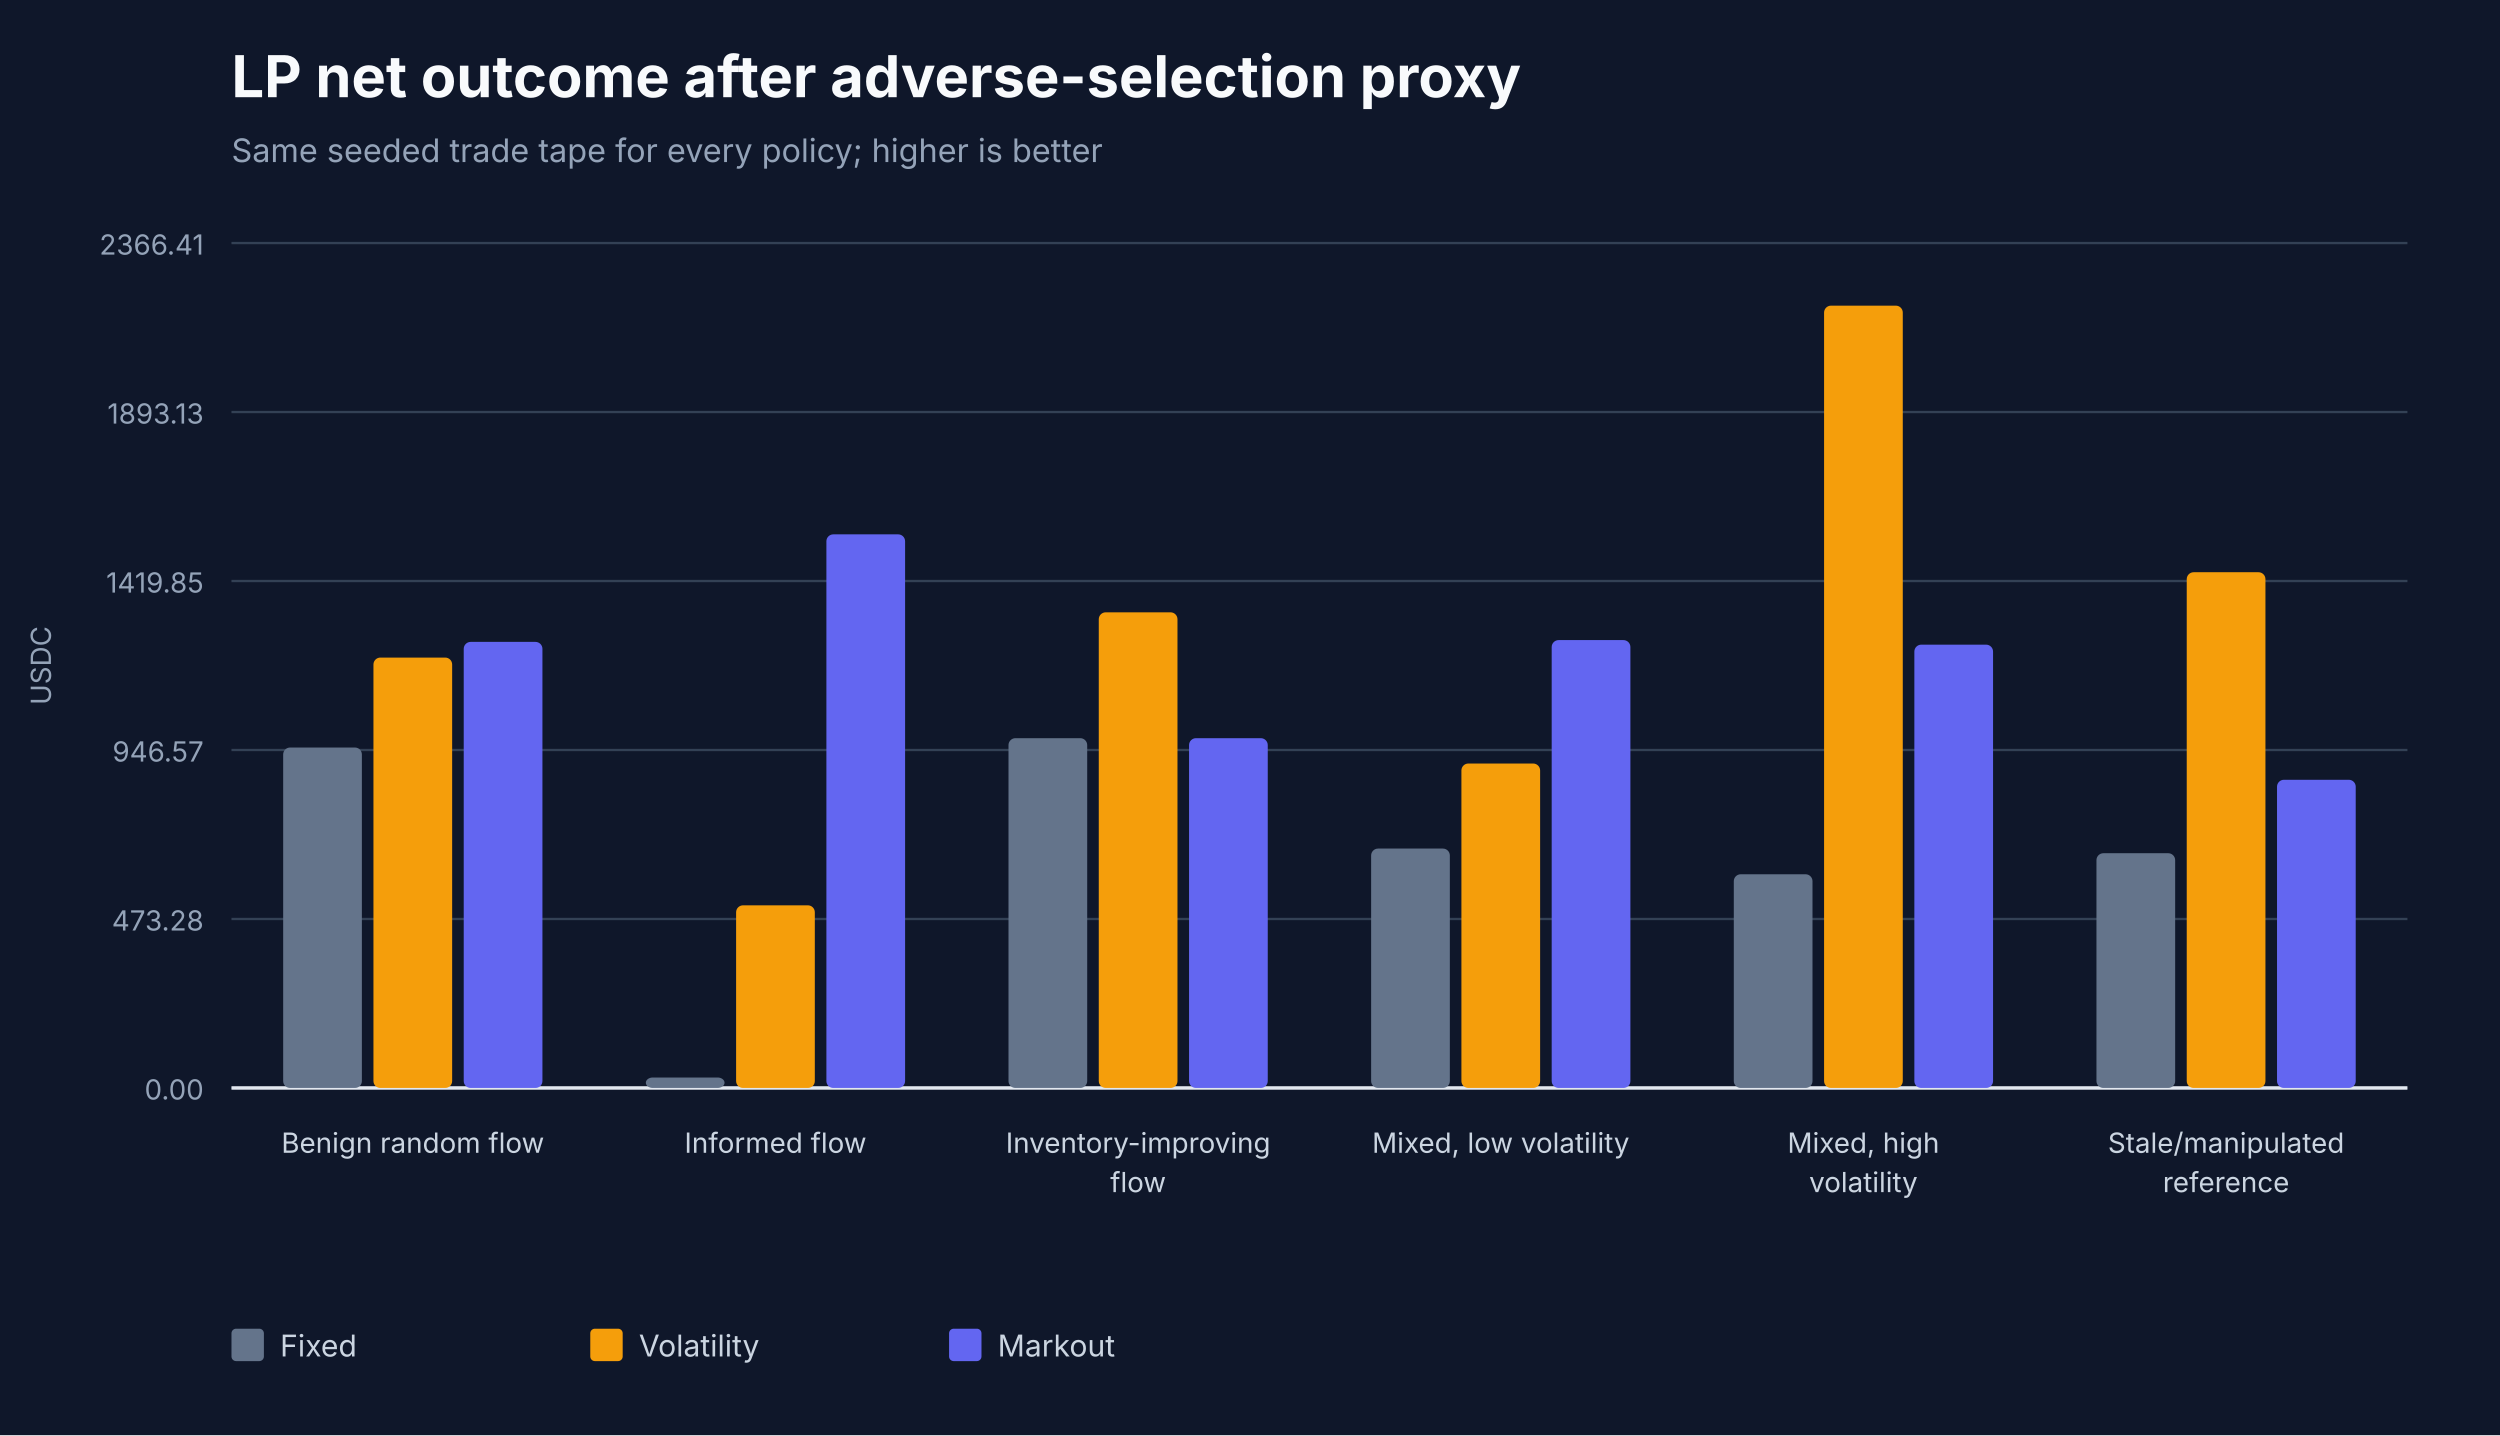
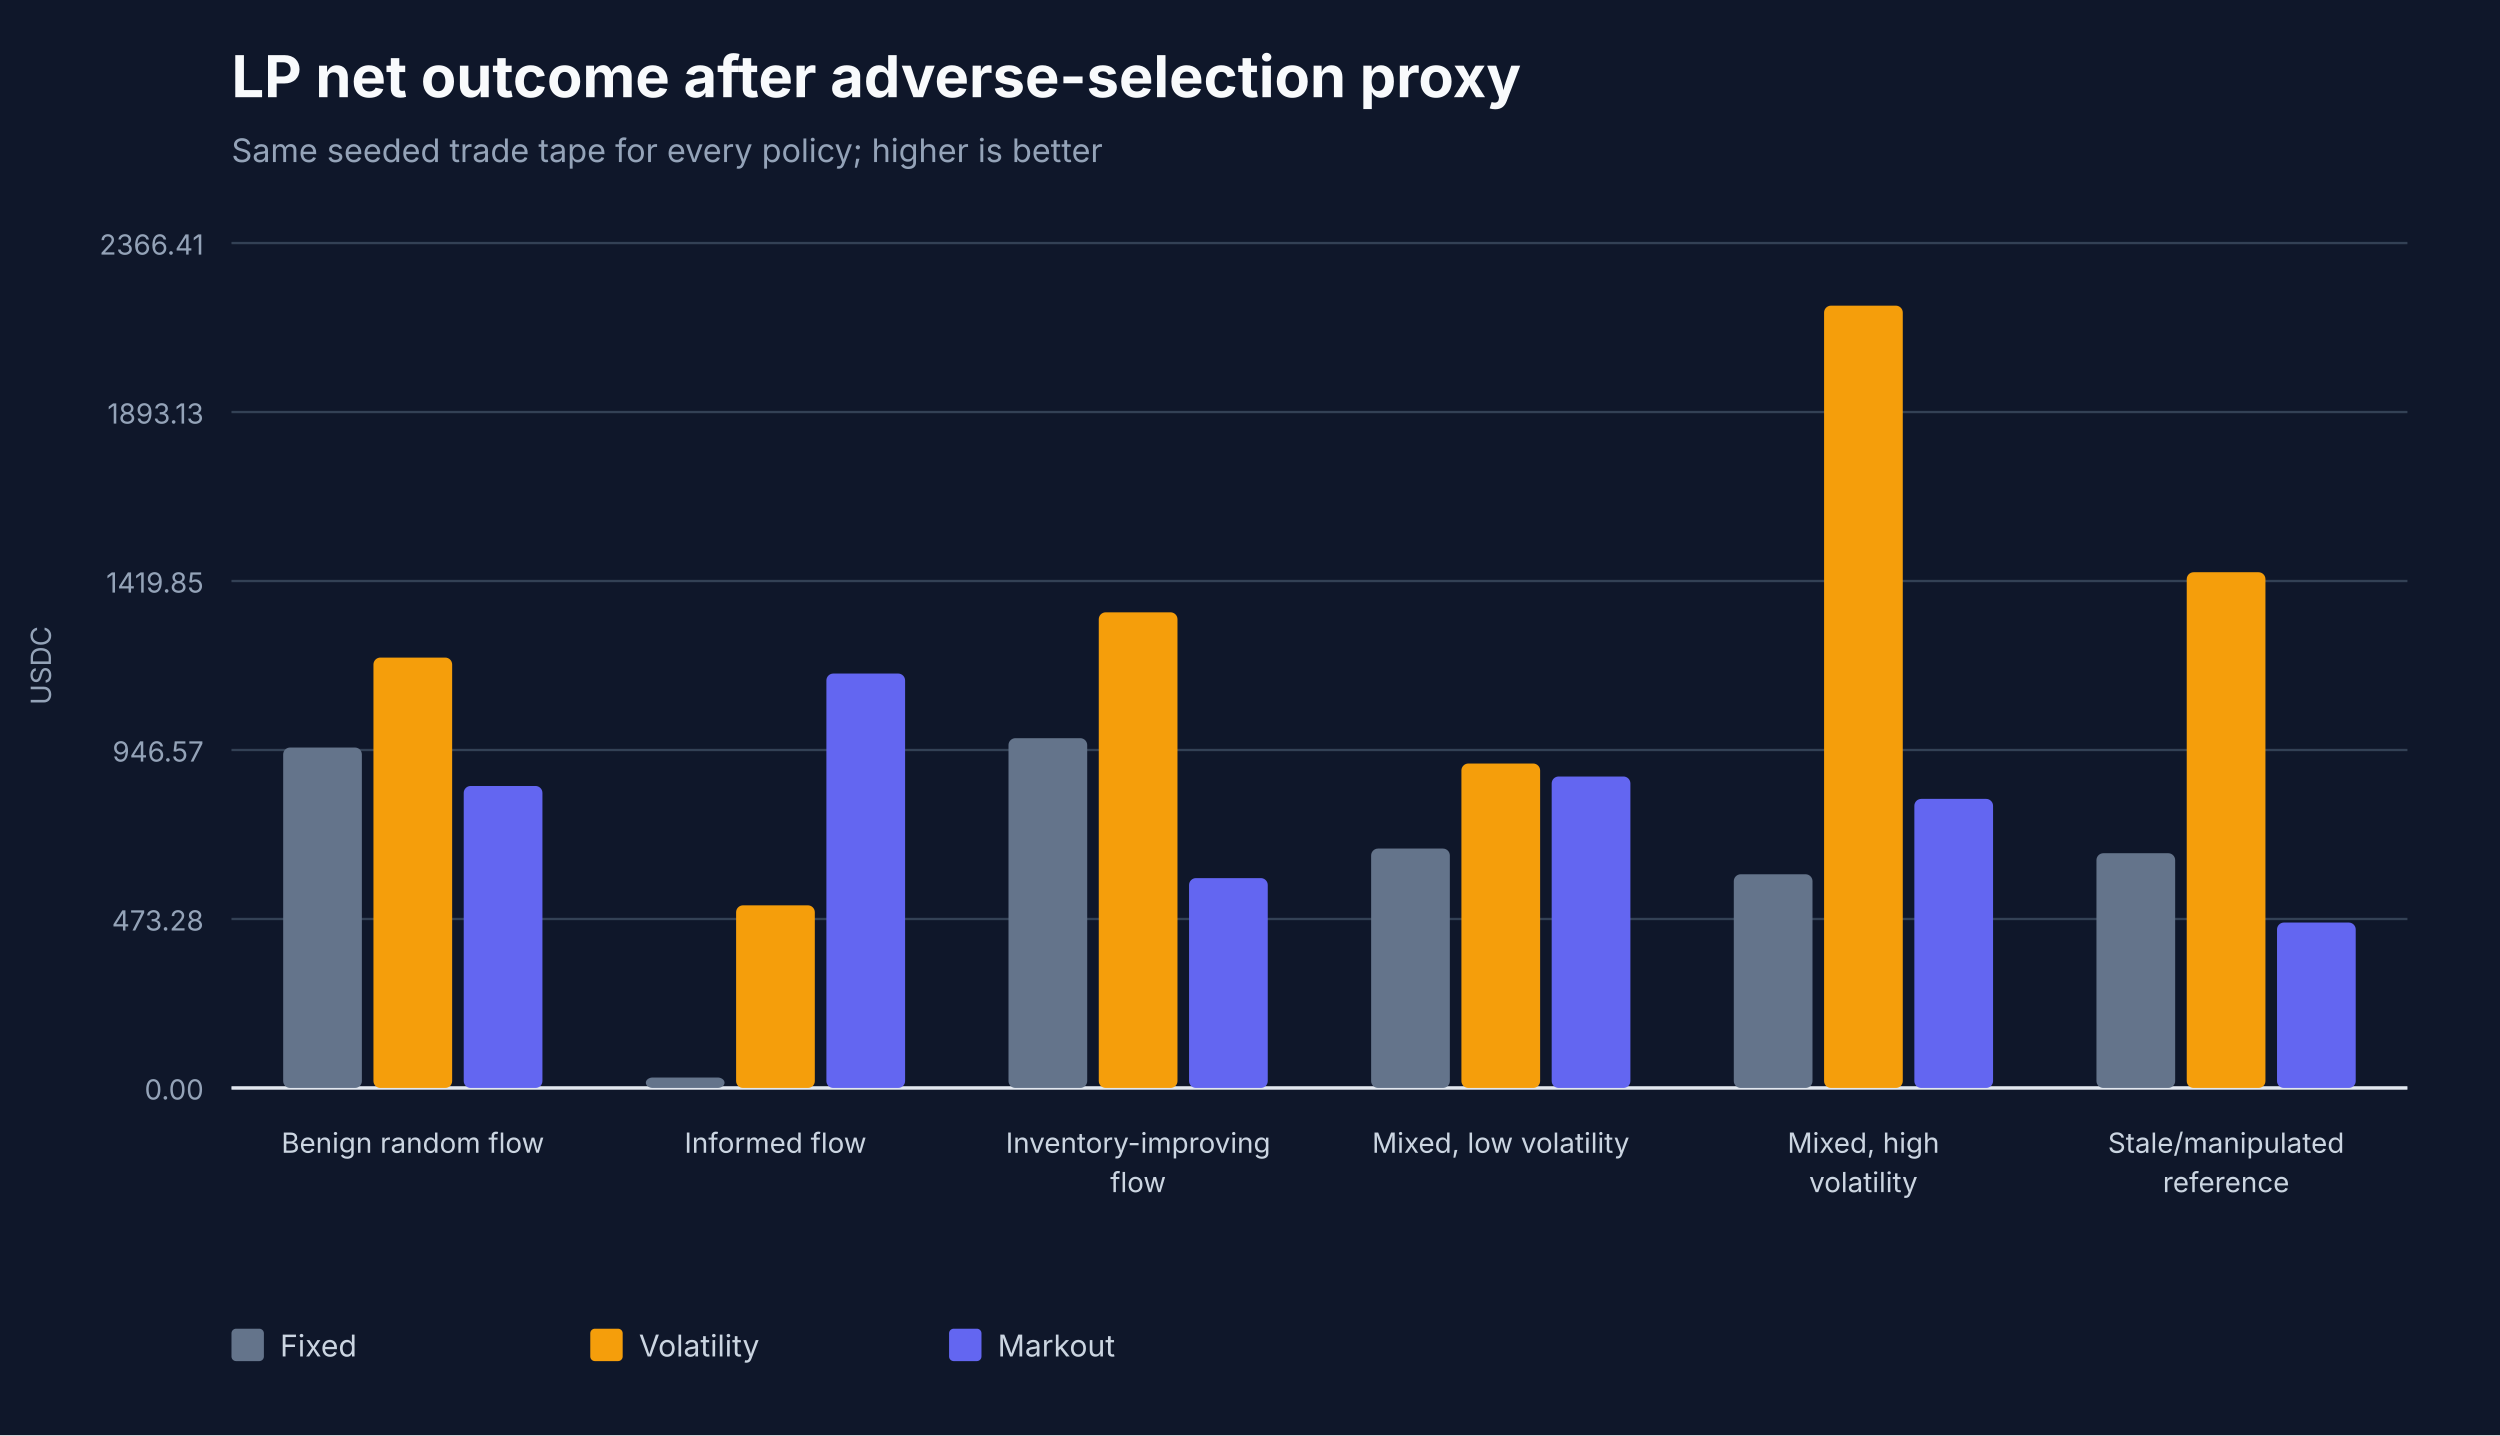
<svg xmlns="http://www.w3.org/2000/svg" width="1080" height="620" viewBox="0 0 1080 620">
  <rect width="100%" height="100%" fill="#0f172a" />
  <text x="100" y="42" fill="#f8fafc" font-family="Inter,Arial,sans-serif" font-size="25" font-weight="700">LP net outcome after adverse-selection proxy</text>
  <text x="100" y="70" fill="#94a3b8" font-family="Inter,Arial,sans-serif" font-size="14">Same seeded trade tape for every policy; higher is better</text>
  <line x1="100" x2="1040" y1="470.00" y2="470.00" stroke="#334155" stroke-width="1" />
  <text x="88" y="475.00" text-anchor="end" fill="#94a3b8" font-family="Inter,Arial,sans-serif" font-size="12">0.00</text>
  <line x1="100" x2="1040" y1="397.00" y2="397.00" stroke="#334155" stroke-width="1" />
  <text x="88" y="402.00" text-anchor="end" fill="#94a3b8" font-family="Inter,Arial,sans-serif" font-size="12">473.28</text>
  <line x1="100" x2="1040" y1="324.00" y2="324.00" stroke="#334155" stroke-width="1" />
  <text x="88" y="329.00" text-anchor="end" fill="#94a3b8" font-family="Inter,Arial,sans-serif" font-size="12">946.57</text>
  <line x1="100" x2="1040" y1="251.00" y2="251.00" stroke="#334155" stroke-width="1" />
  <text x="88" y="256.00" text-anchor="end" fill="#94a3b8" font-family="Inter,Arial,sans-serif" font-size="12">1419.85</text>
  <line x1="100" x2="1040" y1="178.00" y2="178.00" stroke="#334155" stroke-width="1" />
  <text x="88" y="183.00" text-anchor="end" fill="#94a3b8" font-family="Inter,Arial,sans-serif" font-size="12">1893.13</text>
  <line x1="100" x2="1040" y1="105.00" y2="105.00" stroke="#334155" stroke-width="1" />
  <text x="88" y="110.00" text-anchor="end" fill="#94a3b8" font-family="Inter,Arial,sans-serif" font-size="12">2366.41</text>
  <line x1="100" x2="1040" y1="470.00" y2="470.00" stroke="#e2e8f0" stroke-width="1.5" />
  <rect x="122.33" y="322.93" width="34.00" height="147.07" rx="3" fill="#64748b" />
  <rect x="161.33" y="284.07" width="34.00" height="185.93" rx="3" fill="#f59e0b" />
-   <rect x="200.33" y="277.30" width="34.00" height="192.70" rx="3" fill="#6366f1" />
+   <rect x="200.33" y="339.54" width="34.00" height="130.46" rx="3" fill="#6366f1" />
  <text x="178.33" y="498" text-anchor="middle" fill="#cbd5e1" font-family="Inter,Arial,sans-serif" font-size="12">Benign random flow</text>
  <rect x="279.00" y="465.48" width="34.00" height="4.52" rx="3" fill="#64748b" />
  <rect x="318.00" y="391.10" width="34.00" height="78.90" rx="3" fill="#f59e0b" />
-   <rect x="357.00" y="230.84" width="34.00" height="239.16" rx="3" fill="#6366f1" />
+   <rect x="357.00" y="290.97" width="34.00" height="179.03" rx="3" fill="#6366f1" />
  <text x="335.00" y="498" text-anchor="middle" fill="#cbd5e1" font-family="Inter,Arial,sans-serif" font-size="12">Informed flow</text>
  <rect x="435.67" y="318.89" width="34.00" height="151.11" rx="3" fill="#64748b" />
  <rect x="474.67" y="264.52" width="34.00" height="205.48" rx="3" fill="#f59e0b" />
-   <rect x="513.67" y="318.89" width="34.00" height="151.11" rx="3" fill="#6366f1" />
+   <rect x="513.67" y="379.34" width="34.00" height="90.66" rx="3" fill="#6366f1" />
  <text x="491.67" y="498" text-anchor="middle" fill="#cbd5e1" font-family="Inter,Arial,sans-serif" font-size="12">Inventory-improving</text>
  <text x="491.67" y="515" text-anchor="middle" fill="#cbd5e1" font-family="Inter,Arial,sans-serif" font-size="12">flow</text>
  <rect x="592.33" y="366.58" width="34.00" height="103.42" rx="3" fill="#64748b" />
  <rect x="631.33" y="329.84" width="34.00" height="140.16" rx="3" fill="#f59e0b" />
-   <rect x="670.33" y="276.52" width="34.00" height="193.48" rx="3" fill="#6366f1" />
+   <rect x="670.33" y="335.45" width="34.00" height="134.55" rx="3" fill="#6366f1" />
  <text x="648.33" y="498" text-anchor="middle" fill="#cbd5e1" font-family="Inter,Arial,sans-serif" font-size="12">Mixed, low volatility</text>
  <rect x="749.00" y="377.68" width="34.00" height="92.32" rx="3" fill="#64748b" />
  <rect x="788.00" y="132.04" width="34.00" height="337.96" rx="3" fill="#f59e0b" />
-   <rect x="827.00" y="278.49" width="34.00" height="191.51" rx="3" fill="#6366f1" />
+   <rect x="827.00" y="345.12" width="34.00" height="124.88" rx="3" fill="#6366f1" />
  <text x="805.00" y="498" text-anchor="middle" fill="#cbd5e1" font-family="Inter,Arial,sans-serif" font-size="12">Mixed, high</text>
  <text x="805.00" y="515" text-anchor="middle" fill="#cbd5e1" font-family="Inter,Arial,sans-serif" font-size="12">volatility</text>
  <rect x="905.67" y="368.59" width="34.00" height="101.41" rx="3" fill="#64748b" />
  <rect x="944.67" y="247.20" width="34.00" height="222.80" rx="3" fill="#f59e0b" />
-   <rect x="983.67" y="336.86" width="34.00" height="133.14" rx="3" fill="#6366f1" />
+   <rect x="983.67" y="398.54" width="34.00" height="71.46" rx="3" fill="#6366f1" />
  <text x="961.67" y="498" text-anchor="middle" fill="#cbd5e1" font-family="Inter,Arial,sans-serif" font-size="12">Stale/manipulated</text>
  <text x="961.67" y="515" text-anchor="middle" fill="#cbd5e1" font-family="Inter,Arial,sans-serif" font-size="12">reference</text>
  <rect x="100" y="574" width="14" height="14" rx="2" fill="#64748b" />
  <text x="121" y="586" fill="#cbd5e1" font-family="Inter,Arial,sans-serif" font-size="13">Fixed</text>
  <rect x="255" y="574" width="14" height="14" rx="2" fill="#f59e0b" />
  <text x="276" y="586" fill="#cbd5e1" font-family="Inter,Arial,sans-serif" font-size="13">Volatility</text>
  <rect x="410" y="574" width="14" height="14" rx="2" fill="#6366f1" />
  <text x="431" y="586" fill="#cbd5e1" font-family="Inter,Arial,sans-serif" font-size="13">Markout</text>
  <text transform="translate(22 287.50) rotate(-90)" text-anchor="middle" fill="#94a3b8" font-family="Inter,Arial,sans-serif" font-size="12">USDC</text>
</svg>
